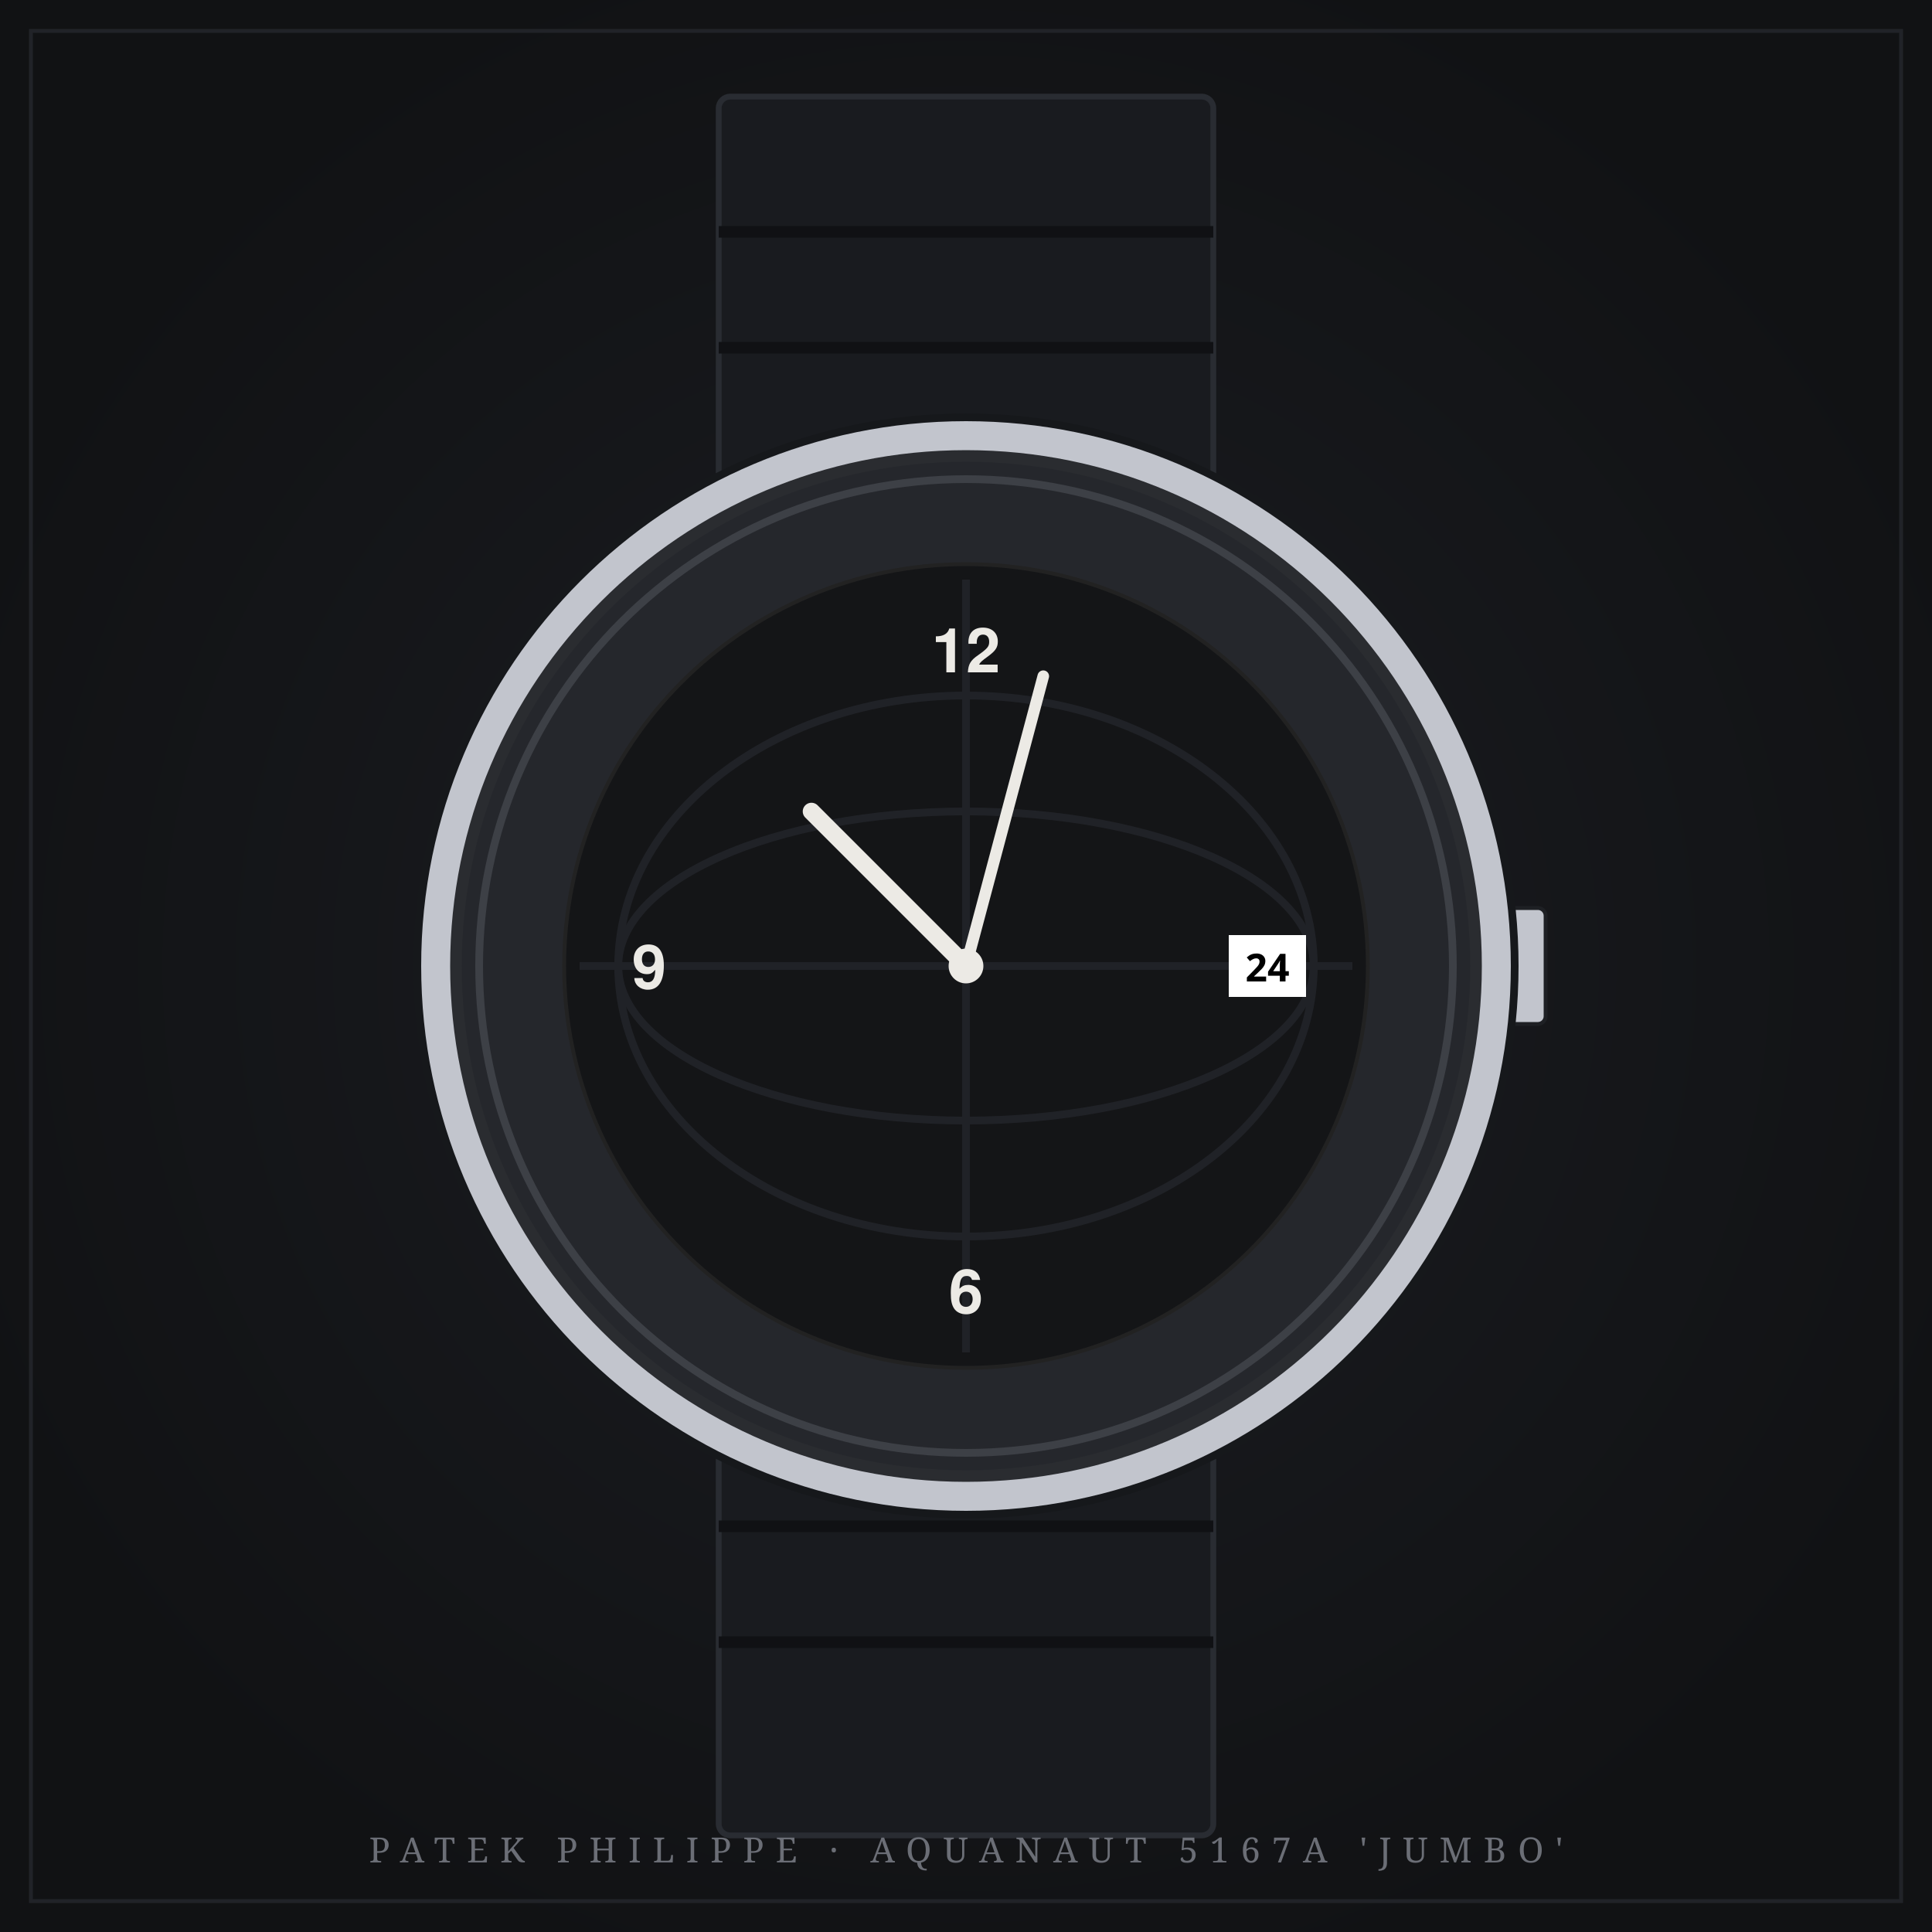
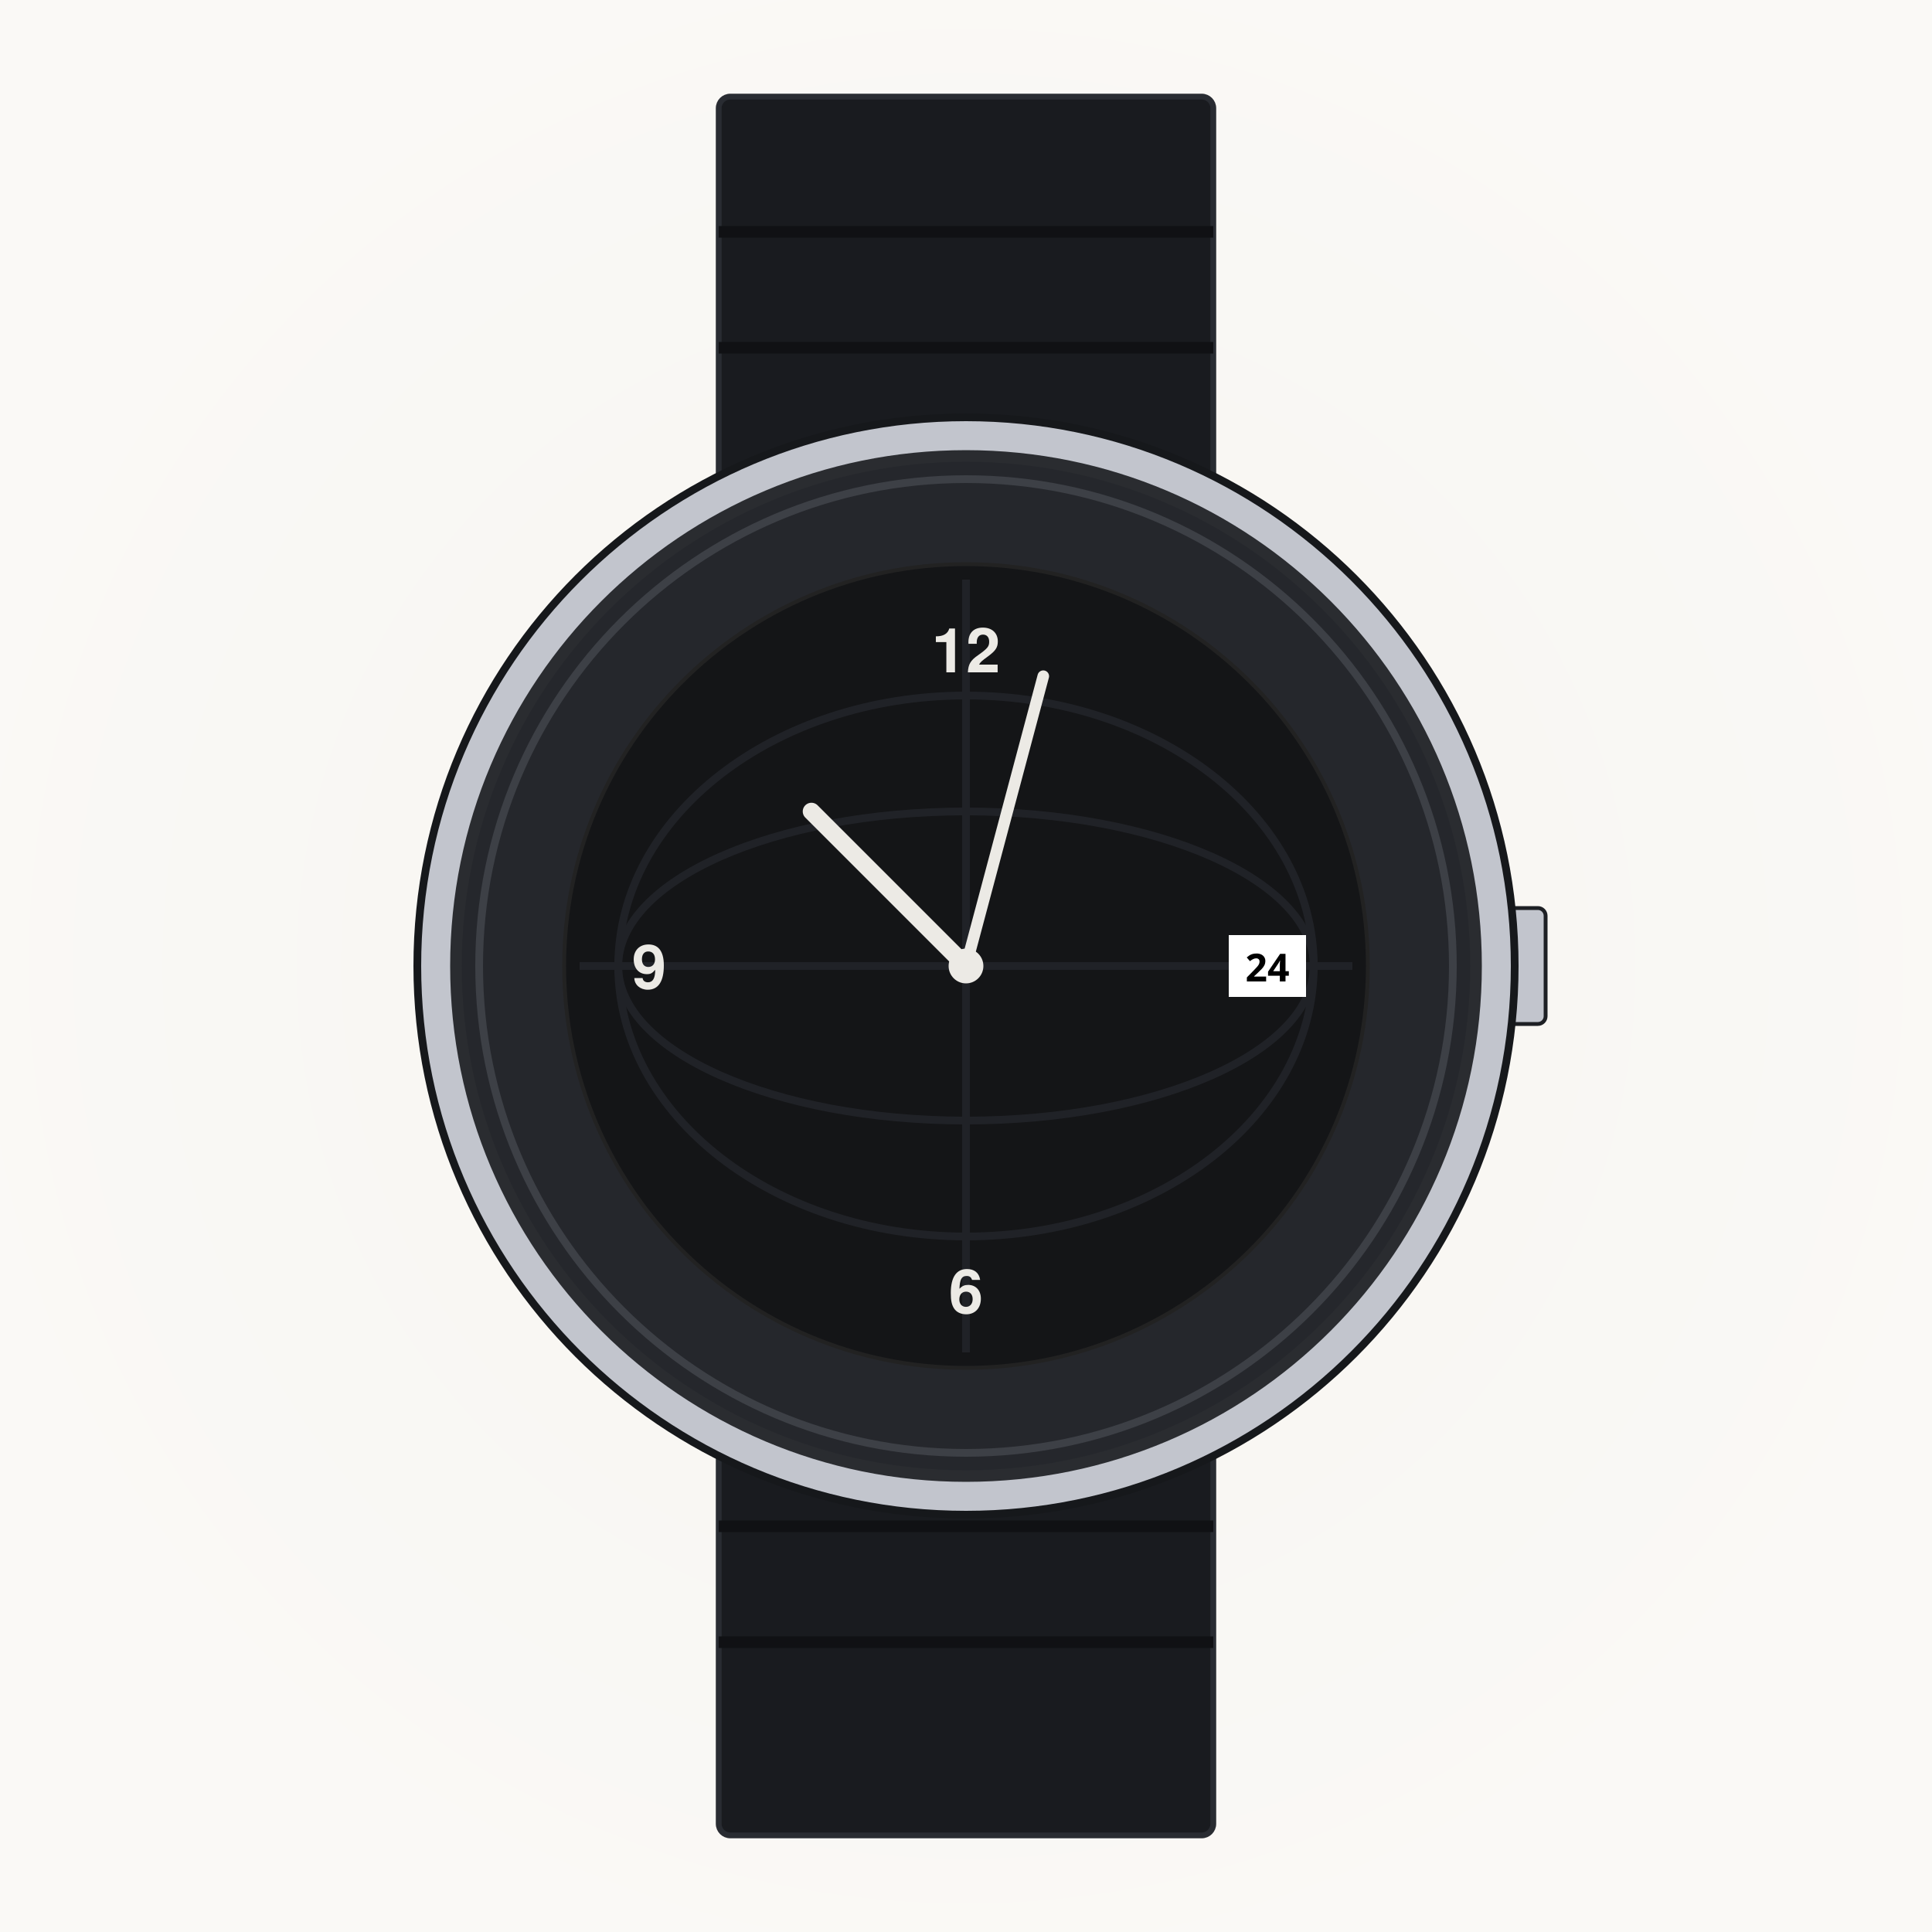
<svg xmlns="http://www.w3.org/2000/svg" viewBox="0 0 500 500" width="500" height="500">
  <defs>
    <radialGradient id="bgLight" cx="50%" cy="50%" r="55%">
-       <stop offset="0%" stop-color="#1B1D22" />
-       <stop offset="100%" stop-color="#111214" />
+       <stop offset="0%" stop-color="#F7F5F0" />
+       <stop offset="100%" stop-color="#FAF9F6" />
    </radialGradient>
  </defs>
  <rect width="500" height="500" fill="url(#bgLight)" />
-   <rect x="8" y="8" width="484" height="484" fill="none" stroke="#212328" stroke-width="1" />
  <rect x="186" y="25" width="128" height="115" fill="#191B1F" stroke="#292C32" stroke-width="1.5" rx="3" />
  <line x1="186" y1="60" x2="314" y2="60" stroke="#101114" stroke-width="3" />
  <line x1="186" y1="90" x2="314" y2="90" stroke="#101114" stroke-width="3" />
  <rect x="186" y="360" width="128" height="115" fill="#191B1F" stroke="#292C32" stroke-width="1.5" rx="3" />
  <line x1="186" y1="395" x2="314" y2="395" stroke="#101114" stroke-width="3" />
  <line x1="186" y1="425" x2="314" y2="425" stroke="#101114" stroke-width="3" />
  <rect x="382" y="235" width="18" height="30" fill="#C2C5CD" rx="2" stroke="#1E2024" stroke-width="1" />
  <path d="M 180 140 L 165 170 L 165 330 L 180 360 L 320 360 L 335 330 L 335 170 L 320 140 Z" fill="#C2C5CD" opacity="0.9" />
  <circle cx="250" cy="250" r="142" fill="#C2C5CD" stroke="#16181B" stroke-width="2" />
  <circle cx="250" cy="250" r="132" fill="#25272C" stroke="#2A2C30" stroke-width="3" />
  <circle cx="250" cy="250" r="126" fill="#25272C" stroke="#3D4046" stroke-width="2" />
  <circle cx="250" cy="250" r="104" fill="#141517" stroke="#222" stroke-width="1" />
  <ellipse cx="250" cy="250" rx="90" ry="40" fill="none" stroke="#202227" stroke-width="2" />
  <ellipse cx="250" cy="250" rx="90" ry="70" fill="none" stroke="#202227" stroke-width="2" />
  <line x1="250" y1="150" x2="250" y2="350" stroke="#202227" stroke-width="2" />
  <line x1="150" y1="250" x2="350" y2="250" stroke="#202227" stroke-width="2" />
  <text x="250" y="174" font-family="'Helvetica Neue', sans-serif" font-size="16" font-weight="bold" fill="#ECEAE5" text-anchor="middle">12</text>
  <text x="250" y="340" font-family="'Helvetica Neue', sans-serif" font-size="16" font-weight="bold" fill="#ECEAE5" text-anchor="middle">6</text>
  <text x="168" y="256" font-family="'Helvetica Neue', sans-serif" font-size="16" font-weight="bold" fill="#ECEAE5" text-anchor="middle">9</text>
  <rect x="318" y="242" width="20" height="16" fill="#FFF" />
  <text x="328" y="254" font-family="sans-serif" font-size="10" font-weight="bold" fill="#000" text-anchor="middle">24</text>
  <line x1="250" y1="250" x2="210" y2="210" stroke="#ECEAE5" stroke-width="4.5" stroke-linecap="round" />
  <line x1="250" y1="250" x2="270" y2="175" stroke="#ECEAE5" stroke-width="3" stroke-linecap="round" />
  <circle cx="250" cy="250" r="4.5" fill="#ECEAE5" />
-   <text x="250" y="482" font-family="'Cinzel', 'Playfair Display', serif" font-size="9" letter-spacing="3" fill="#6B6E76" text-anchor="middle" text-transform="uppercase">PATEK PHILIPPE · AQUANAUT 5167A 'JUMBO'</text>
</svg>
